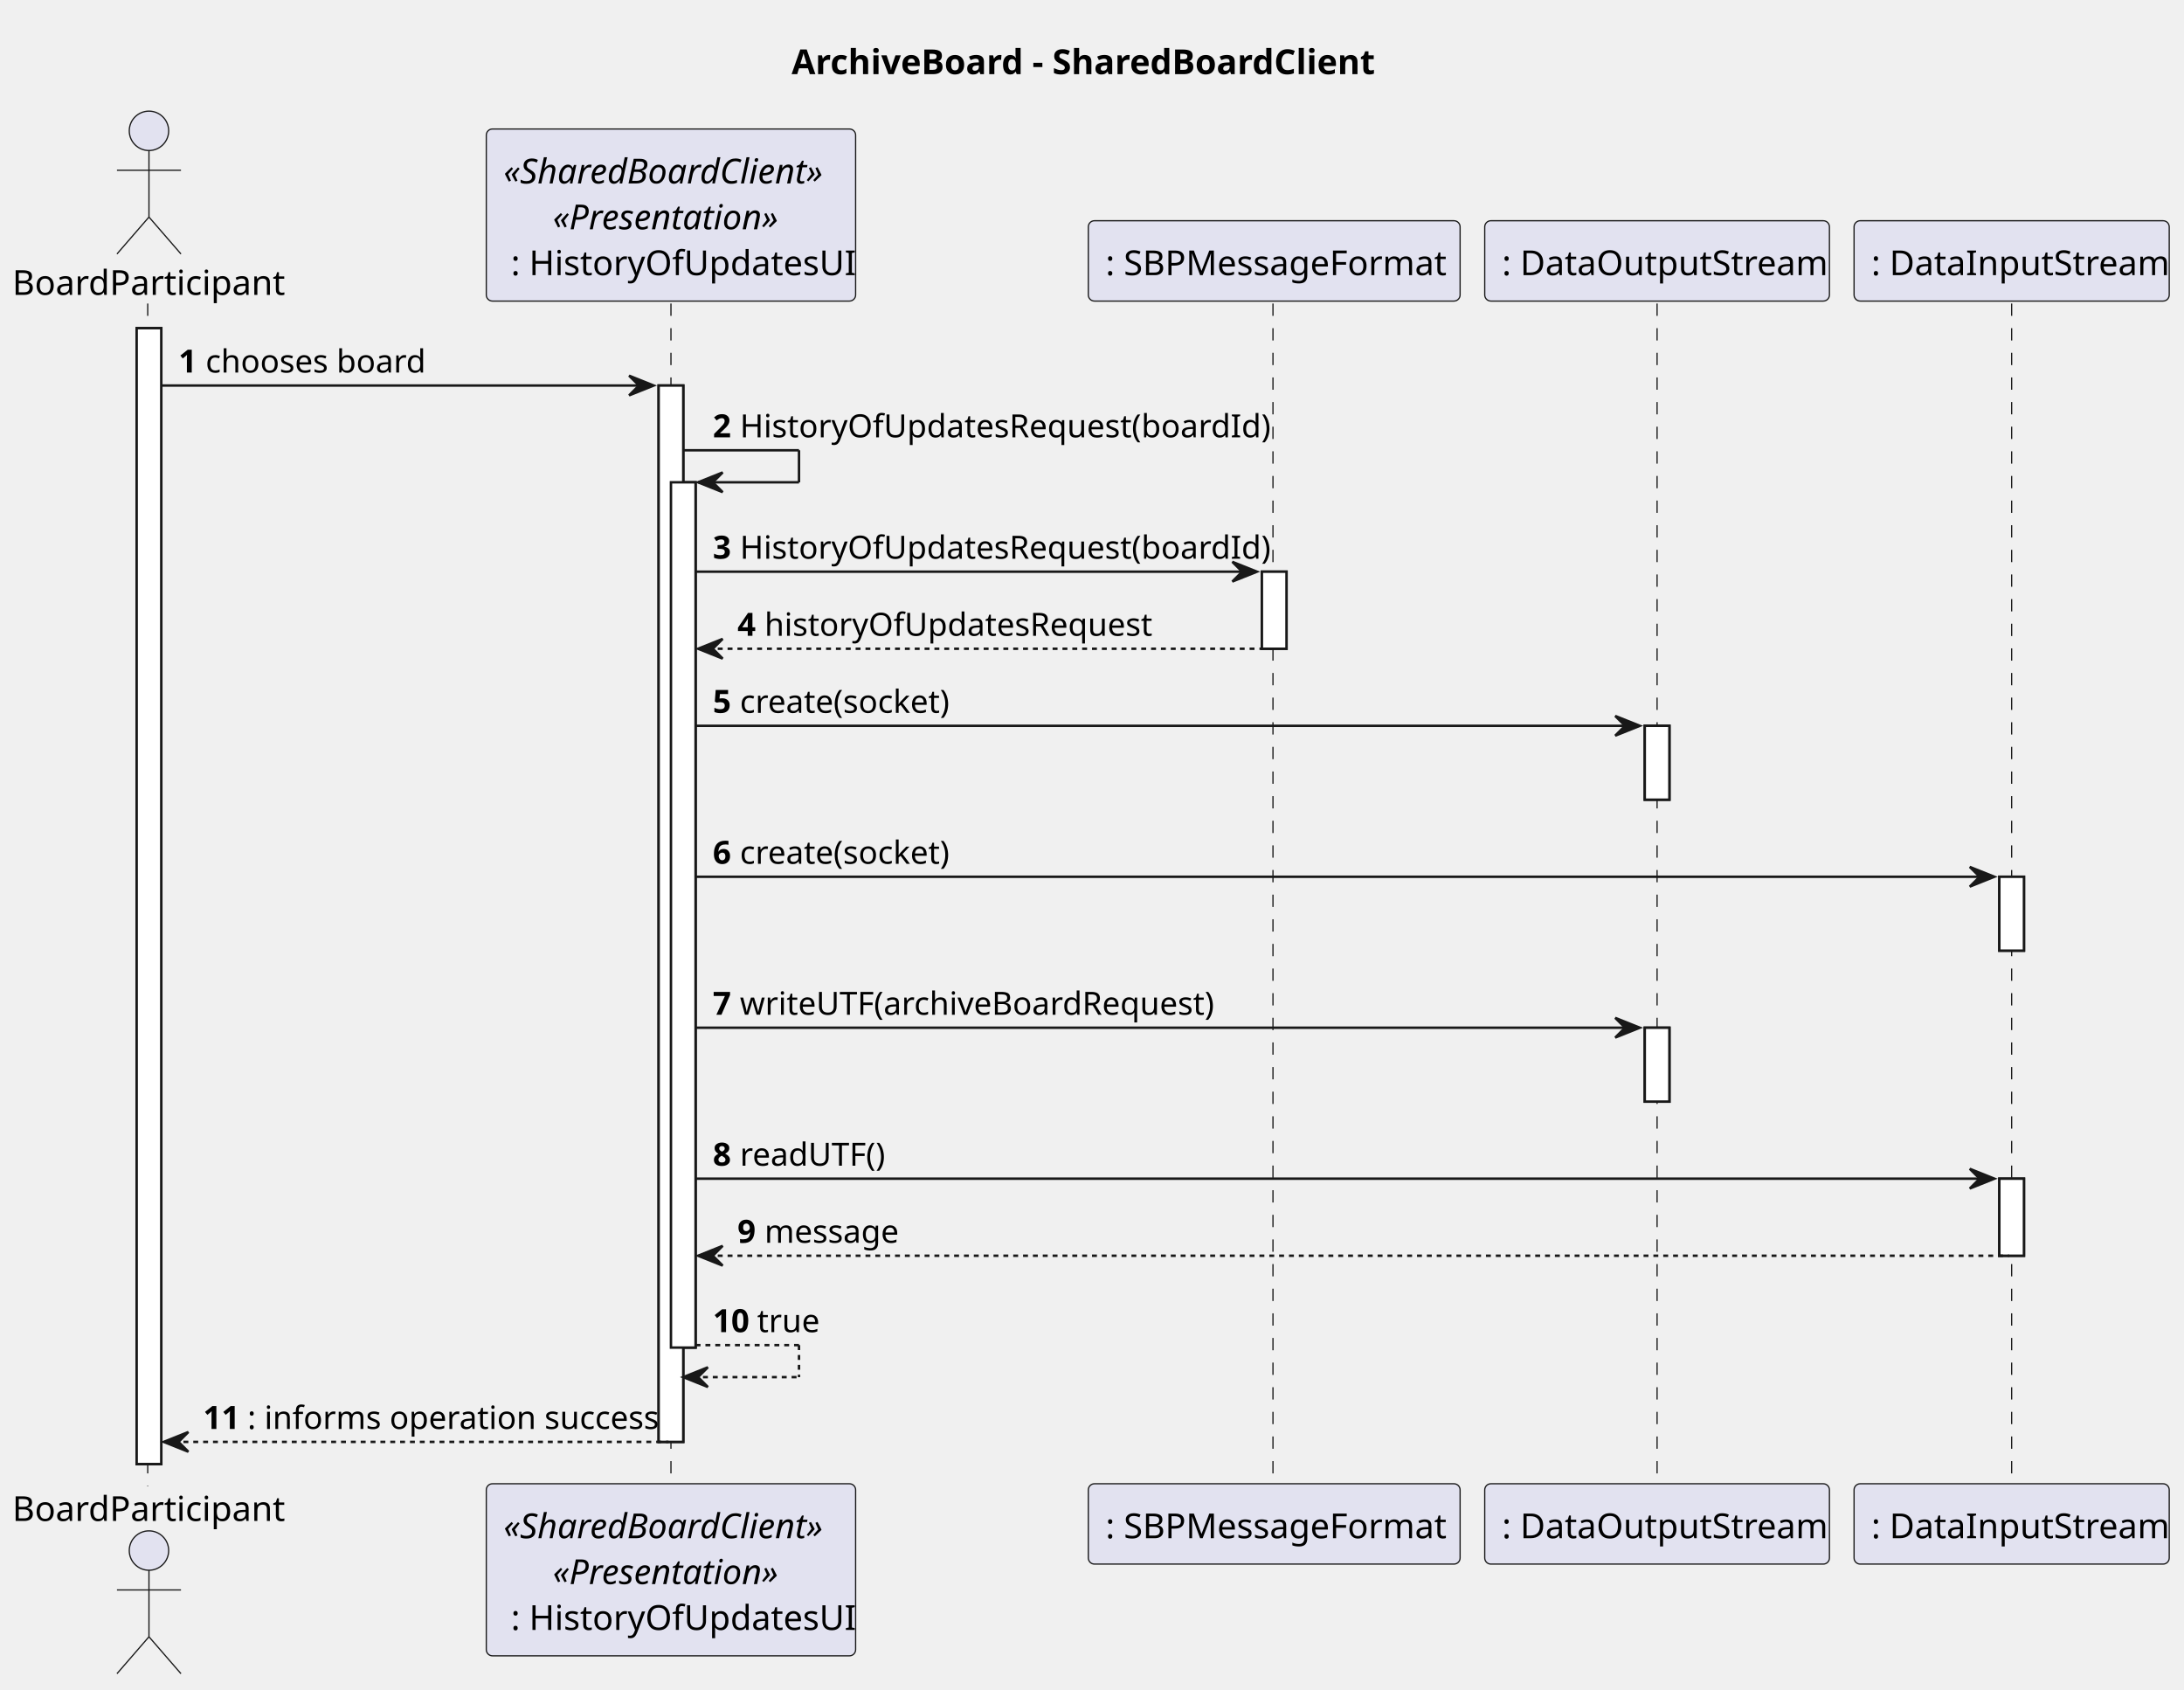
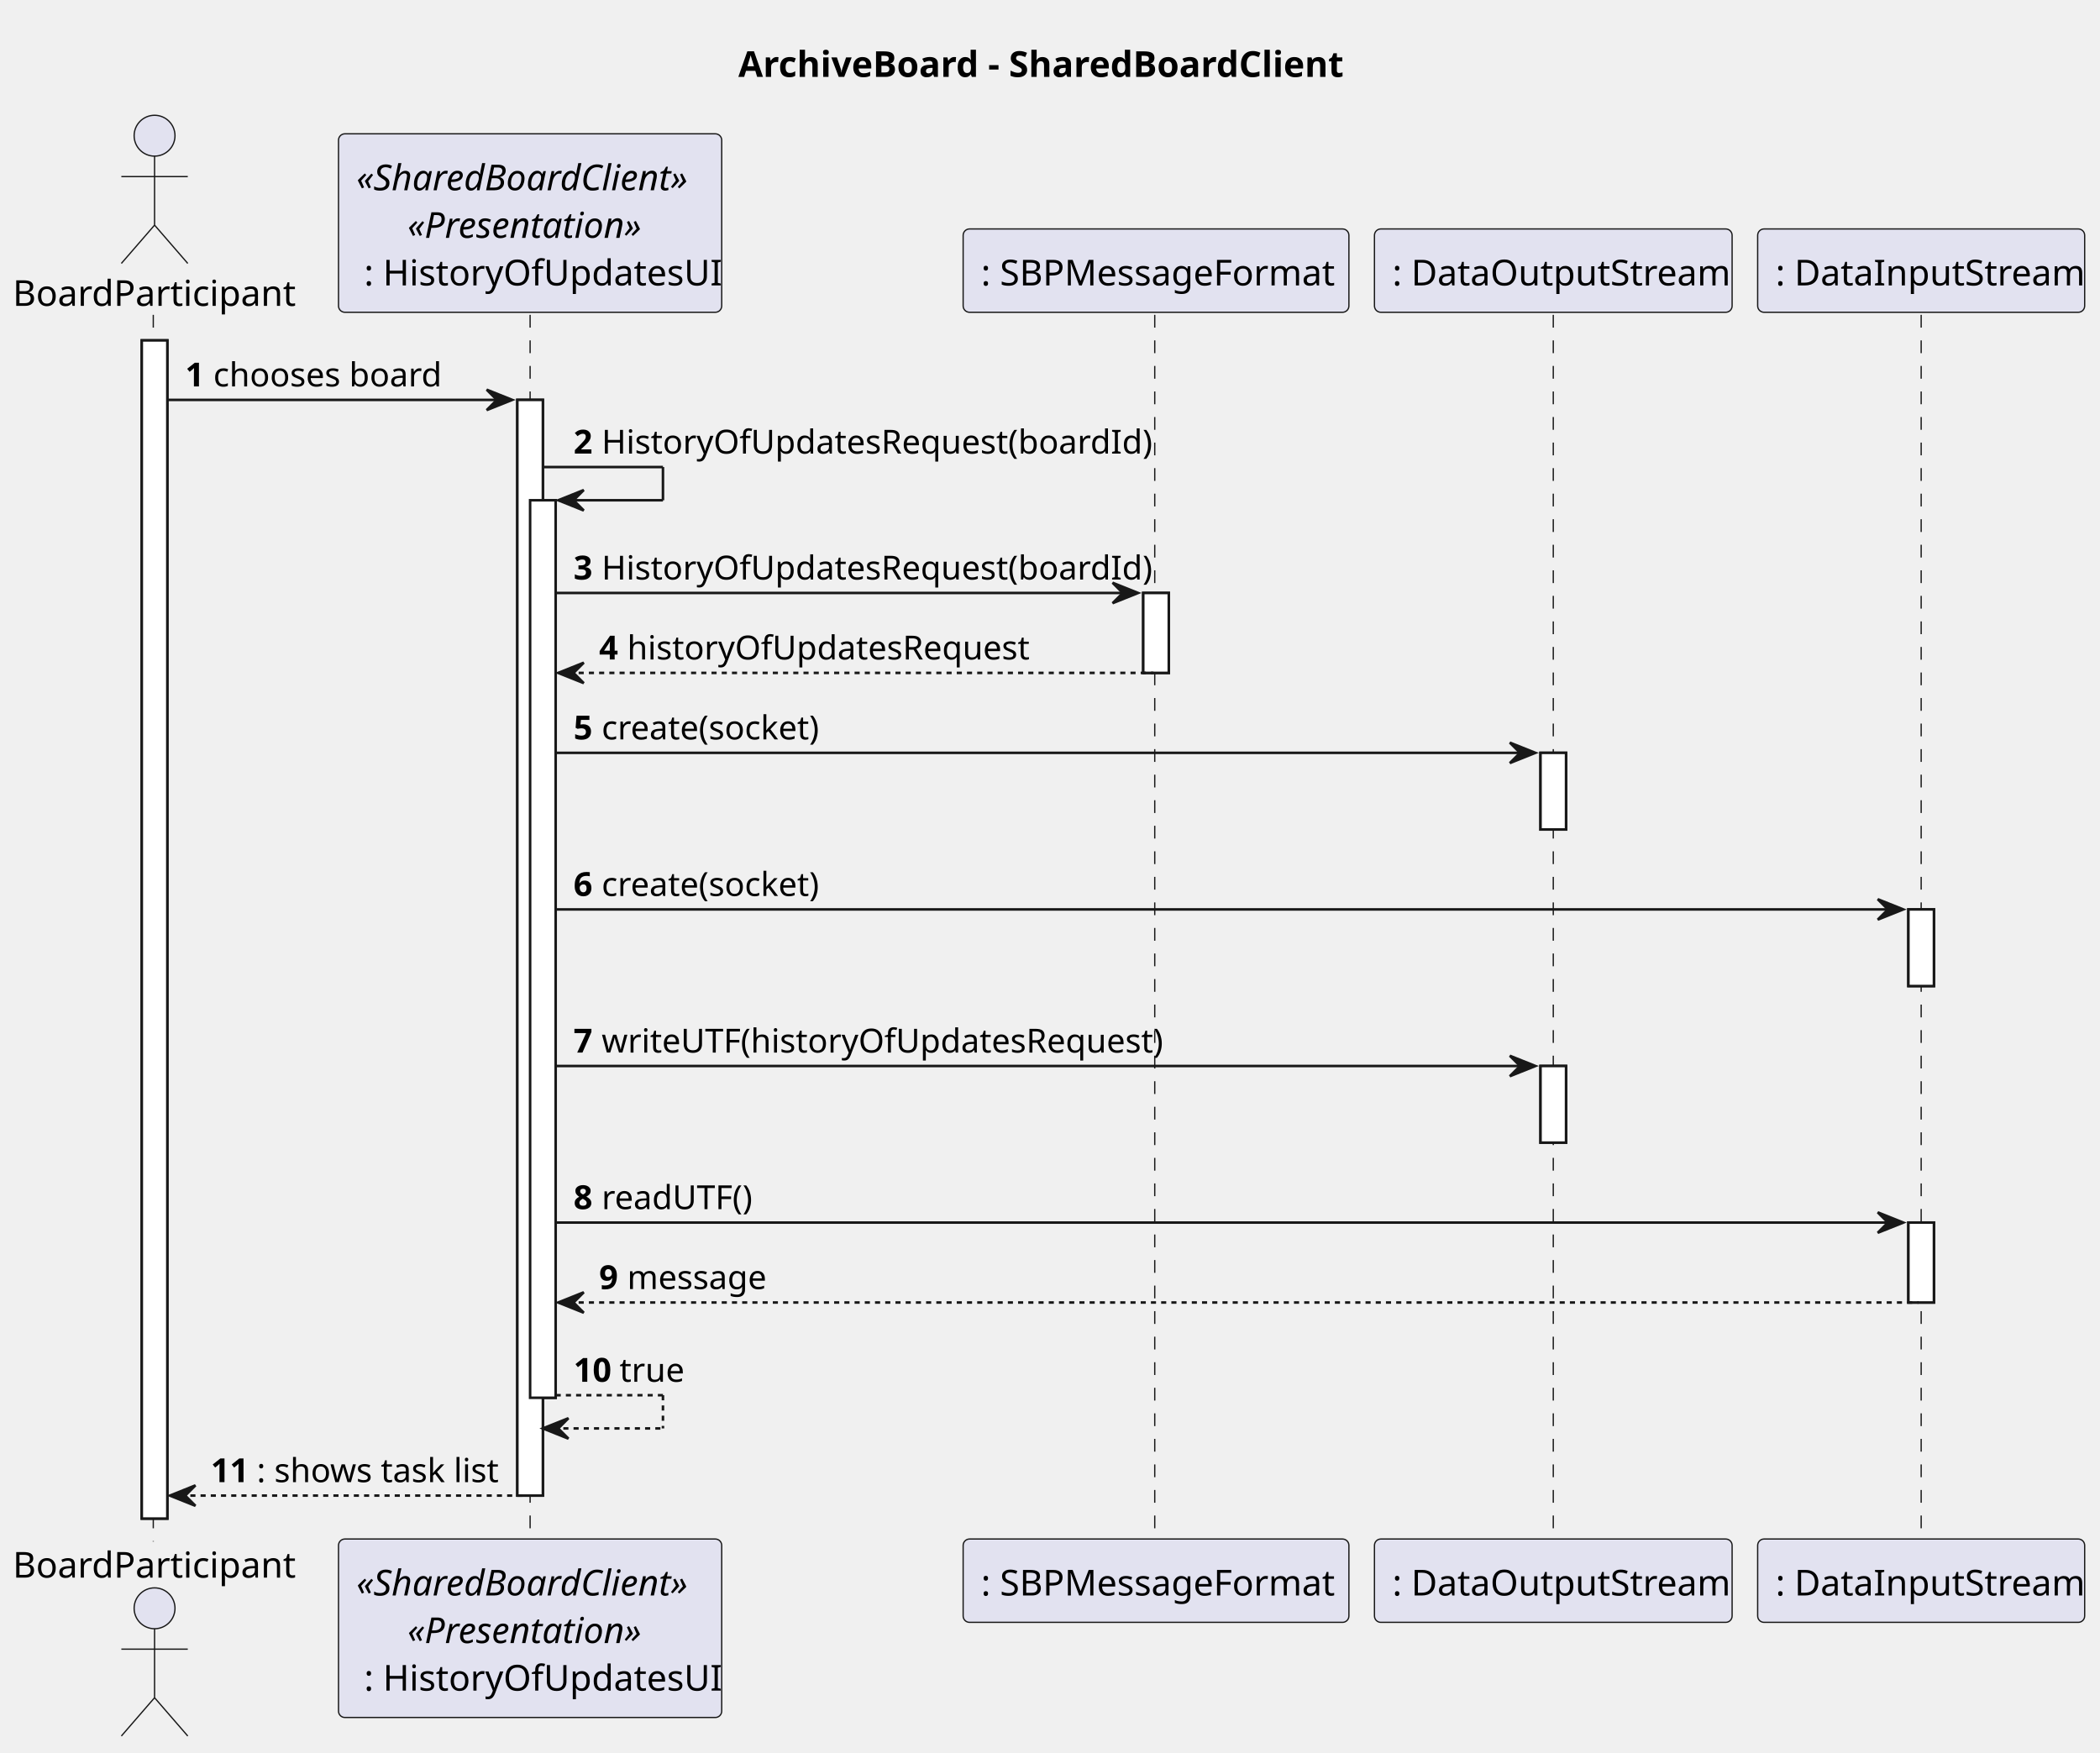
- <svg xmlns="http://www.w3.org/2000/svg" contentStyleType="text/css" height="686px" preserveAspectRatio="none" style="width:887px;height:686px;background:#FFFFFF;" version="1.1" viewBox="0 0 887 686" width="887px" zoomAndPan="magnify">
+ <svg xmlns="http://www.w3.org/2000/svg" contentStyleType="text/css" height="686px" preserveAspectRatio="none" style="width:822px;height:686px;background:#FFFFFF;" version="1.1" viewBox="0 0 822 686" width="822px" zoomAndPan="magnify">
  <defs />
  <g>
-     <text fill="#000000" font-family="sans-serif" font-size="14" font-weight="bold" lengthAdjust="spacing" textLength="242" x="321.5" y="30.107">ArchiveBoard - SharedBoardClient</text>
+     <text fill="#000000" font-family="sans-serif" font-size="14" font-weight="bold" lengthAdjust="spacing" textLength="242" x="289" y="30.107">ArchiveBoard - SharedBoardClient</text>
    <rect fill="#FFFFFF" height="461.201" style="stroke:#181818;stroke-width:1.0;" width="10" x="55.5" y="133.242" />
-     <rect fill="#FFFFFF" height="428.91" style="stroke:#181818;stroke-width:1.0;" width="10" x="267.5" y="156.533" />
-     <rect fill="#FFFFFF" height="351.328" style="stroke:#181818;stroke-width:1.0;" width="10" x="272.5" y="195.824" />
-     <rect fill="#FFFFFF" height="31.291" style="stroke:#181818;stroke-width:1.0;" width="10" x="512.5" y="232.115" />
-     <rect fill="#FFFFFF" height="30" style="stroke:#181818;stroke-width:1.0;" width="10" x="668" y="294.697" />
-     <rect fill="#FFFFFF" height="30" style="stroke:#181818;stroke-width:1.0;" width="10" x="668" y="417.279" />
-     <rect fill="#FFFFFF" height="30" style="stroke:#181818;stroke-width:1.0;" width="10" x="812" y="355.988" />
-     <rect fill="#FFFFFF" height="31.291" style="stroke:#181818;stroke-width:1.0;" width="10" x="812" y="478.57" />
+     <rect fill="#FFFFFF" height="428.91" style="stroke:#181818;stroke-width:1.0;" width="10" x="202.5" y="156.533" />
+     <rect fill="#FFFFFF" height="351.328" style="stroke:#181818;stroke-width:1.0;" width="10" x="207.5" y="195.824" />
+     <rect fill="#FFFFFF" height="31.291" style="stroke:#181818;stroke-width:1.0;" width="10" x="447.5" y="232.115" />
+     <rect fill="#FFFFFF" height="30" style="stroke:#181818;stroke-width:1.0;" width="10" x="603" y="294.697" />
+     <rect fill="#FFFFFF" height="30" style="stroke:#181818;stroke-width:1.0;" width="10" x="603" y="417.279" />
+     <rect fill="#FFFFFF" height="30" style="stroke:#181818;stroke-width:1.0;" width="10" x="747" y="355.988" />
+     <rect fill="#FFFFFF" height="31.291" style="stroke:#181818;stroke-width:1.0;" width="10" x="747" y="478.57" />
    <line style="stroke:#181818;stroke-width:0.5;stroke-dasharray:5.0,5.0;" x1="60" x2="60" y1="123.242" y2="603.443" />
-     <line style="stroke:#181818;stroke-width:0.5;stroke-dasharray:5.0,5.0;" x1="272.5" x2="272.5" y1="123.242" y2="603.443" />
-     <line style="stroke:#181818;stroke-width:0.5;stroke-dasharray:5.0,5.0;" x1="517" x2="517" y1="123.242" y2="603.443" />
-     <line style="stroke:#181818;stroke-width:0.5;stroke-dasharray:5.0,5.0;" x1="673" x2="673" y1="123.242" y2="603.443" />
-     <line style="stroke:#181818;stroke-width:0.5;stroke-dasharray:5.0,5.0;" x1="817" x2="817" y1="123.242" y2="603.443" />
+     <line style="stroke:#181818;stroke-width:0.5;stroke-dasharray:5.0,5.0;" x1="207.5" x2="207.5" y1="123.242" y2="603.443" />
+     <line style="stroke:#181818;stroke-width:0.5;stroke-dasharray:5.0,5.0;" x1="452" x2="452" y1="123.242" y2="603.443" />
+     <line style="stroke:#181818;stroke-width:0.5;stroke-dasharray:5.0,5.0;" x1="608" x2="608" y1="123.242" y2="603.443" />
+     <line style="stroke:#181818;stroke-width:0.5;stroke-dasharray:5.0,5.0;" x1="752" x2="752" y1="123.242" y2="603.443" />
    <text fill="#000000" font-family="sans-serif" font-size="14" lengthAdjust="spacing" textLength="105" x="5" y="119.728">BoardParticipant</text>
    <ellipse cx="60.5" cy="53.121" fill="#E2E2F0" rx="8" ry="8" style="stroke:#181818;stroke-width:0.5;" />
    <path d="M60.5,61.121 L60.5,88.121 M47.5,69.121 L73.5,69.121 M60.5,88.121 L47.5,103.121 M60.5,88.121 L73.5,103.121 " fill="none" style="stroke:#181818;stroke-width:0.5;" />
    <text fill="#000000" font-family="sans-serif" font-size="14" lengthAdjust="spacing" textLength="105" x="5" y="617.551">BoardParticipant</text>
    <ellipse cx="60.5" cy="629.564" fill="#E2E2F0" rx="8" ry="8" style="stroke:#181818;stroke-width:0.5;" />
    <path d="M60.5,637.564 L60.5,664.564 M47.5,645.564 L73.5,645.564 M60.5,664.564 L47.5,679.564 M60.5,664.564 L73.5,679.564 " fill="none" style="stroke:#181818;stroke-width:0.5;" />
-     <rect fill="#E2E2F0" height="69.863" rx="2.5" ry="2.5" style="stroke:#181818;stroke-width:0.5;" width="150" x="197.5" y="52.379" />
-     <text fill="#000000" font-family="sans-serif" font-size="14" font-style="italic" lengthAdjust="spacing" textLength="136" x="204.5" y="74.486">«SharedBoardClient»</text>
-     <text fill="#000000" font-family="sans-serif" font-size="14" font-style="italic" lengthAdjust="spacing" textLength="96" x="224.5" y="93.107">«Presentation»</text>
-     <text fill="#000000" font-family="sans-serif" font-size="14" lengthAdjust="spacing" textLength="130" x="207.5" y="111.728">: HistoryOfUpdatesUI</text>
-     <rect fill="#E2E2F0" height="69.863" rx="2.5" ry="2.5" style="stroke:#181818;stroke-width:0.5;" width="150" x="197.5" y="602.443" />
-     <text fill="#000000" font-family="sans-serif" font-size="14" font-style="italic" lengthAdjust="spacing" textLength="136" x="204.5" y="624.551">«SharedBoardClient»</text>
-     <text fill="#000000" font-family="sans-serif" font-size="14" font-style="italic" lengthAdjust="spacing" textLength="96" x="224.5" y="643.172">«Presentation»</text>
-     <text fill="#000000" font-family="sans-serif" font-size="14" lengthAdjust="spacing" textLength="130" x="207.5" y="661.793">: HistoryOfUpdatesUI</text>
-     <rect fill="#E2E2F0" height="32.621" rx="2.5" ry="2.5" style="stroke:#181818;stroke-width:0.5;" width="151" x="442" y="89.621" />
-     <text fill="#000000" font-family="sans-serif" font-size="14" lengthAdjust="spacing" textLength="137" x="449" y="111.728">: SBPMessageFormat</text>
-     <rect fill="#E2E2F0" height="32.621" rx="2.5" ry="2.5" style="stroke:#181818;stroke-width:0.5;" width="151" x="442" y="602.443" />
-     <text fill="#000000" font-family="sans-serif" font-size="14" lengthAdjust="spacing" textLength="137" x="449" y="624.551">: SBPMessageFormat</text>
-     <rect fill="#E2E2F0" height="32.621" rx="2.5" ry="2.5" style="stroke:#181818;stroke-width:0.5;" width="140" x="603" y="89.621" />
-     <text fill="#000000" font-family="sans-serif" font-size="14" lengthAdjust="spacing" textLength="126" x="610" y="111.728">: DataOutputStream</text>
-     <rect fill="#E2E2F0" height="32.621" rx="2.5" ry="2.5" style="stroke:#181818;stroke-width:0.5;" width="140" x="603" y="602.443" />
-     <text fill="#000000" font-family="sans-serif" font-size="14" lengthAdjust="spacing" textLength="126" x="610" y="624.551">: DataOutputStream</text>
-     <rect fill="#E2E2F0" height="32.621" rx="2.5" ry="2.5" style="stroke:#181818;stroke-width:0.5;" width="128" x="753" y="89.621" />
-     <text fill="#000000" font-family="sans-serif" font-size="14" lengthAdjust="spacing" textLength="114" x="760" y="111.728">: DataInputStream</text>
-     <rect fill="#E2E2F0" height="32.621" rx="2.5" ry="2.5" style="stroke:#181818;stroke-width:0.5;" width="128" x="753" y="602.443" />
-     <text fill="#000000" font-family="sans-serif" font-size="14" lengthAdjust="spacing" textLength="114" x="760" y="624.551">: DataInputStream</text>
+     <rect fill="#E2E2F0" height="69.863" rx="2.5" ry="2.5" style="stroke:#181818;stroke-width:0.5;" width="150" x="132.5" y="52.379" />
+     <text fill="#000000" font-family="sans-serif" font-size="14" font-style="italic" lengthAdjust="spacing" textLength="136" x="139.5" y="74.486">«SharedBoardClient»</text>
+     <text fill="#000000" font-family="sans-serif" font-size="14" font-style="italic" lengthAdjust="spacing" textLength="96" x="159.5" y="93.107">«Presentation»</text>
+     <text fill="#000000" font-family="sans-serif" font-size="14" lengthAdjust="spacing" textLength="130" x="142.5" y="111.728">: HistoryOfUpdatesUI</text>
+     <rect fill="#E2E2F0" height="69.863" rx="2.5" ry="2.5" style="stroke:#181818;stroke-width:0.5;" width="150" x="132.5" y="602.443" />
+     <text fill="#000000" font-family="sans-serif" font-size="14" font-style="italic" lengthAdjust="spacing" textLength="136" x="139.5" y="624.551">«SharedBoardClient»</text>
+     <text fill="#000000" font-family="sans-serif" font-size="14" font-style="italic" lengthAdjust="spacing" textLength="96" x="159.5" y="643.172">«Presentation»</text>
+     <text fill="#000000" font-family="sans-serif" font-size="14" lengthAdjust="spacing" textLength="130" x="142.5" y="661.793">: HistoryOfUpdatesUI</text>
+     <rect fill="#E2E2F0" height="32.621" rx="2.5" ry="2.5" style="stroke:#181818;stroke-width:0.5;" width="151" x="377" y="89.621" />
+     <text fill="#000000" font-family="sans-serif" font-size="14" lengthAdjust="spacing" textLength="137" x="384" y="111.728">: SBPMessageFormat</text>
+     <rect fill="#E2E2F0" height="32.621" rx="2.5" ry="2.5" style="stroke:#181818;stroke-width:0.5;" width="151" x="377" y="602.443" />
+     <text fill="#000000" font-family="sans-serif" font-size="14" lengthAdjust="spacing" textLength="137" x="384" y="624.551">: SBPMessageFormat</text>
+     <rect fill="#E2E2F0" height="32.621" rx="2.5" ry="2.5" style="stroke:#181818;stroke-width:0.5;" width="140" x="538" y="89.621" />
+     <text fill="#000000" font-family="sans-serif" font-size="14" lengthAdjust="spacing" textLength="126" x="545" y="111.728">: DataOutputStream</text>
+     <rect fill="#E2E2F0" height="32.621" rx="2.5" ry="2.5" style="stroke:#181818;stroke-width:0.5;" width="140" x="538" y="602.443" />
+     <text fill="#000000" font-family="sans-serif" font-size="14" lengthAdjust="spacing" textLength="126" x="545" y="624.551">: DataOutputStream</text>
+     <rect fill="#E2E2F0" height="32.621" rx="2.5" ry="2.5" style="stroke:#181818;stroke-width:0.5;" width="128" x="688" y="89.621" />
+     <text fill="#000000" font-family="sans-serif" font-size="14" lengthAdjust="spacing" textLength="114" x="695" y="111.728">: DataInputStream</text>
+     <rect fill="#E2E2F0" height="32.621" rx="2.5" ry="2.5" style="stroke:#181818;stroke-width:0.5;" width="128" x="688" y="602.443" />
+     <text fill="#000000" font-family="sans-serif" font-size="14" lengthAdjust="spacing" textLength="114" x="695" y="624.551">: DataInputStream</text>
    <rect fill="#FFFFFF" height="461.201" style="stroke:#181818;stroke-width:1.0;" width="10" x="55.5" y="133.242" />
-     <rect fill="#FFFFFF" height="428.91" style="stroke:#181818;stroke-width:1.0;" width="10" x="267.5" y="156.533" />
-     <rect fill="#FFFFFF" height="351.328" style="stroke:#181818;stroke-width:1.0;" width="10" x="272.5" y="195.824" />
-     <rect fill="#FFFFFF" height="31.291" style="stroke:#181818;stroke-width:1.0;" width="10" x="512.5" y="232.115" />
-     <rect fill="#FFFFFF" height="30" style="stroke:#181818;stroke-width:1.0;" width="10" x="668" y="294.697" />
-     <rect fill="#FFFFFF" height="30" style="stroke:#181818;stroke-width:1.0;" width="10" x="668" y="417.279" />
-     <rect fill="#FFFFFF" height="30" style="stroke:#181818;stroke-width:1.0;" width="10" x="812" y="355.988" />
-     <rect fill="#FFFFFF" height="31.291" style="stroke:#181818;stroke-width:1.0;" width="10" x="812" y="478.57" />
-     <polygon fill="#181818" points="255.5,152.533,265.5,156.533,255.5,160.533,259.5,156.533" style="stroke:#181818;stroke-width:1.0;" />
-     <line style="stroke:#181818;stroke-width:1.0;" x1="65.5" x2="261.5" y1="156.533" y2="156.533" />
+     <rect fill="#FFFFFF" height="428.91" style="stroke:#181818;stroke-width:1.0;" width="10" x="202.5" y="156.533" />
+     <rect fill="#FFFFFF" height="351.328" style="stroke:#181818;stroke-width:1.0;" width="10" x="207.5" y="195.824" />
+     <rect fill="#FFFFFF" height="31.291" style="stroke:#181818;stroke-width:1.0;" width="10" x="447.5" y="232.115" />
+     <rect fill="#FFFFFF" height="30" style="stroke:#181818;stroke-width:1.0;" width="10" x="603" y="294.697" />
+     <rect fill="#FFFFFF" height="30" style="stroke:#181818;stroke-width:1.0;" width="10" x="603" y="417.279" />
+     <rect fill="#FFFFFF" height="30" style="stroke:#181818;stroke-width:1.0;" width="10" x="747" y="355.988" />
+     <rect fill="#FFFFFF" height="31.291" style="stroke:#181818;stroke-width:1.0;" width="10" x="747" y="478.57" />
+     <polygon fill="#181818" points="190.5,152.533,200.5,156.533,190.5,160.533,194.5,156.533" style="stroke:#181818;stroke-width:1.0;" />
+     <line style="stroke:#181818;stroke-width:1.0;" x1="65.5" x2="196.5" y1="156.533" y2="156.533" />
    <text fill="#000000" font-family="sans-serif" font-size="13" font-weight="bold" lengthAdjust="spacing" textLength="7" x="72.5" y="151.27">1</text>
    <text fill="#000000" font-family="sans-serif" font-size="13" lengthAdjust="spacing" textLength="85" x="83.5" y="151.27">chooses board</text>
-     <line style="stroke:#181818;stroke-width:1.0;" x1="277.5" x2="324.5" y1="182.824" y2="182.824" />
-     <line style="stroke:#181818;stroke-width:1.0;" x1="324.5" x2="324.5" y1="182.824" y2="195.824" />
-     <line style="stroke:#181818;stroke-width:1.0;" x1="283.5" x2="324.5" y1="195.824" y2="195.824" />
-     <polygon fill="#181818" points="293.5,191.824,283.5,195.824,293.5,199.824,289.5,195.824" style="stroke:#181818;stroke-width:1.0;" />
-     <text fill="#000000" font-family="sans-serif" font-size="13" font-weight="bold" lengthAdjust="spacing" textLength="7" x="289.5" y="177.561">2</text>
-     <text fill="#000000" font-family="sans-serif" font-size="13" lengthAdjust="spacing" textLength="200" x="300.5" y="177.561">HistoryOfUpdatesRequest(boardId)</text>
-     <polygon fill="#181818" points="500.5,228.115,510.5,232.115,500.5,236.115,504.5,232.115" style="stroke:#181818;stroke-width:1.0;" />
-     <line style="stroke:#181818;stroke-width:1.0;" x1="282.5" x2="506.5" y1="232.115" y2="232.115" />
-     <text fill="#000000" font-family="sans-serif" font-size="13" font-weight="bold" lengthAdjust="spacing" textLength="7" x="289.5" y="226.852">3</text>
-     <text fill="#000000" font-family="sans-serif" font-size="13" lengthAdjust="spacing" textLength="200" x="300.5" y="226.852">HistoryOfUpdatesRequest(boardId)</text>
-     <polygon fill="#181818" points="293.5,259.406,283.5,263.406,293.5,267.406,289.5,263.406" style="stroke:#181818;stroke-width:1.0;" />
-     <line style="stroke:#181818;stroke-width:1.0;stroke-dasharray:2.0,2.0;" x1="287.5" x2="516.5" y1="263.406" y2="263.406" />
-     <text fill="#000000" font-family="sans-serif" font-size="13" font-weight="bold" lengthAdjust="spacing" textLength="7" x="299.5" y="258.144">4</text>
-     <text fill="#000000" font-family="sans-serif" font-size="13" lengthAdjust="spacing" textLength="148" x="310.5" y="258.144">historyOfUpdatesRequest</text>
-     <polygon fill="#181818" points="656,290.697,666,294.697,656,298.697,660,294.697" style="stroke:#181818;stroke-width:1.0;" />
-     <line style="stroke:#181818;stroke-width:1.0;" x1="282.5" x2="662" y1="294.697" y2="294.697" />
-     <text fill="#000000" font-family="sans-serif" font-size="13" font-weight="bold" lengthAdjust="spacing" textLength="7" x="289.5" y="289.435">5</text>
-     <text fill="#000000" font-family="sans-serif" font-size="13" lengthAdjust="spacing" textLength="83" x="300.5" y="289.435">create(socket)</text>
-     <polygon fill="#181818" points="800,351.988,810,355.988,800,359.988,804,355.988" style="stroke:#181818;stroke-width:1.0;" />
-     <line style="stroke:#181818;stroke-width:1.0;" x1="282.5" x2="806" y1="355.988" y2="355.988" />
-     <text fill="#000000" font-family="sans-serif" font-size="13" font-weight="bold" lengthAdjust="spacing" textLength="7" x="289.5" y="350.726">6</text>
-     <text fill="#000000" font-family="sans-serif" font-size="13" lengthAdjust="spacing" textLength="83" x="300.5" y="350.726">create(socket)</text>
-     <polygon fill="#181818" points="656,413.279,666,417.279,656,421.279,660,417.279" style="stroke:#181818;stroke-width:1.0;" />
-     <line style="stroke:#181818;stroke-width:1.0;" x1="282.5" x2="662" y1="417.279" y2="417.279" />
-     <text fill="#000000" font-family="sans-serif" font-size="13" font-weight="bold" lengthAdjust="spacing" textLength="7" x="289.5" y="412.017">7</text>
-     <text fill="#000000" font-family="sans-serif" font-size="13" lengthAdjust="spacing" textLength="181" x="300.5" y="412.017">writeUTF(archiveBoardRequest)</text>
-     <polygon fill="#181818" points="800,474.57,810,478.57,800,482.57,804,478.57" style="stroke:#181818;stroke-width:1.0;" />
-     <line style="stroke:#181818;stroke-width:1.0;" x1="282.5" x2="806" y1="478.57" y2="478.57" />
-     <text fill="#000000" font-family="sans-serif" font-size="13" font-weight="bold" lengthAdjust="spacing" textLength="7" x="289.5" y="473.308">8</text>
-     <text fill="#000000" font-family="sans-serif" font-size="13" lengthAdjust="spacing" textLength="57" x="300.5" y="473.308">readUTF()</text>
-     <polygon fill="#181818" points="293.5,505.861,283.5,509.861,293.5,513.861,289.5,509.861" style="stroke:#181818;stroke-width:1.0;" />
-     <line style="stroke:#181818;stroke-width:1.0;stroke-dasharray:2.0,2.0;" x1="287.5" x2="816" y1="509.861" y2="509.861" />
-     <text fill="#000000" font-family="sans-serif" font-size="13" font-weight="bold" lengthAdjust="spacing" textLength="7" x="299.5" y="504.599">9</text>
-     <text fill="#000000" font-family="sans-serif" font-size="13" lengthAdjust="spacing" textLength="53" x="310.5" y="504.599">message</text>
-     <line style="stroke:#181818;stroke-width:1.0;stroke-dasharray:2.0,2.0;" x1="282.5" x2="324.5" y1="546.152" y2="546.152" />
-     <line style="stroke:#181818;stroke-width:1.0;stroke-dasharray:2.0,2.0;" x1="324.5" x2="324.5" y1="546.152" y2="559.152" />
-     <line style="stroke:#181818;stroke-width:1.0;stroke-dasharray:2.0,2.0;" x1="277.5" x2="324.5" y1="559.152" y2="559.152" />
-     <polygon fill="#181818" points="287.5,555.152,277.5,559.152,287.5,563.152,283.5,559.152" style="stroke:#181818;stroke-width:1.0;" />
-     <text fill="#000000" font-family="sans-serif" font-size="13" font-weight="bold" lengthAdjust="spacing" textLength="14" x="289.5" y="540.89">10</text>
-     <text fill="#000000" font-family="sans-serif" font-size="13" lengthAdjust="spacing" textLength="22" x="307.5" y="540.89">true</text>
+     <line style="stroke:#181818;stroke-width:1.0;" x1="212.5" x2="259.5" y1="182.824" y2="182.824" />
+     <line style="stroke:#181818;stroke-width:1.0;" x1="259.5" x2="259.5" y1="182.824" y2="195.824" />
+     <line style="stroke:#181818;stroke-width:1.0;" x1="218.5" x2="259.5" y1="195.824" y2="195.824" />
+     <polygon fill="#181818" points="228.5,191.824,218.5,195.824,228.5,199.824,224.5,195.824" style="stroke:#181818;stroke-width:1.0;" />
+     <text fill="#000000" font-family="sans-serif" font-size="13" font-weight="bold" lengthAdjust="spacing" textLength="7" x="224.5" y="177.561">2</text>
+     <text fill="#000000" font-family="sans-serif" font-size="13" lengthAdjust="spacing" textLength="200" x="235.5" y="177.561">HistoryOfUpdatesRequest(boardId)</text>
+     <polygon fill="#181818" points="435.5,228.115,445.5,232.115,435.5,236.115,439.5,232.115" style="stroke:#181818;stroke-width:1.0;" />
+     <line style="stroke:#181818;stroke-width:1.0;" x1="217.5" x2="441.5" y1="232.115" y2="232.115" />
+     <text fill="#000000" font-family="sans-serif" font-size="13" font-weight="bold" lengthAdjust="spacing" textLength="7" x="224.5" y="226.852">3</text>
+     <text fill="#000000" font-family="sans-serif" font-size="13" lengthAdjust="spacing" textLength="200" x="235.5" y="226.852">HistoryOfUpdatesRequest(boardId)</text>
+     <polygon fill="#181818" points="228.5,259.406,218.5,263.406,228.5,267.406,224.5,263.406" style="stroke:#181818;stroke-width:1.0;" />
+     <line style="stroke:#181818;stroke-width:1.0;stroke-dasharray:2.0,2.0;" x1="222.5" x2="451.5" y1="263.406" y2="263.406" />
+     <text fill="#000000" font-family="sans-serif" font-size="13" font-weight="bold" lengthAdjust="spacing" textLength="7" x="234.5" y="258.144">4</text>
+     <text fill="#000000" font-family="sans-serif" font-size="13" lengthAdjust="spacing" textLength="148" x="245.5" y="258.144">historyOfUpdatesRequest</text>
+     <polygon fill="#181818" points="591,290.697,601,294.697,591,298.697,595,294.697" style="stroke:#181818;stroke-width:1.0;" />
+     <line style="stroke:#181818;stroke-width:1.0;" x1="217.5" x2="597" y1="294.697" y2="294.697" />
+     <text fill="#000000" font-family="sans-serif" font-size="13" font-weight="bold" lengthAdjust="spacing" textLength="7" x="224.5" y="289.435">5</text>
+     <text fill="#000000" font-family="sans-serif" font-size="13" lengthAdjust="spacing" textLength="83" x="235.5" y="289.435">create(socket)</text>
+     <polygon fill="#181818" points="735,351.988,745,355.988,735,359.988,739,355.988" style="stroke:#181818;stroke-width:1.0;" />
+     <line style="stroke:#181818;stroke-width:1.0;" x1="217.5" x2="741" y1="355.988" y2="355.988" />
+     <text fill="#000000" font-family="sans-serif" font-size="13" font-weight="bold" lengthAdjust="spacing" textLength="7" x="224.5" y="350.726">6</text>
+     <text fill="#000000" font-family="sans-serif" font-size="13" lengthAdjust="spacing" textLength="83" x="235.5" y="350.726">create(socket)</text>
+     <polygon fill="#181818" points="591,413.279,601,417.279,591,421.279,595,417.279" style="stroke:#181818;stroke-width:1.0;" />
+     <line style="stroke:#181818;stroke-width:1.0;" x1="217.5" x2="597" y1="417.279" y2="417.279" />
+     <text fill="#000000" font-family="sans-serif" font-size="13" font-weight="bold" lengthAdjust="spacing" textLength="7" x="224.5" y="412.017">7</text>
+     <text fill="#000000" font-family="sans-serif" font-size="13" lengthAdjust="spacing" textLength="207" x="235.5" y="412.017">writeUTF(historyOfUpdatesRequest)</text>
+     <polygon fill="#181818" points="735,474.57,745,478.57,735,482.57,739,478.57" style="stroke:#181818;stroke-width:1.0;" />
+     <line style="stroke:#181818;stroke-width:1.0;" x1="217.5" x2="741" y1="478.57" y2="478.57" />
+     <text fill="#000000" font-family="sans-serif" font-size="13" font-weight="bold" lengthAdjust="spacing" textLength="7" x="224.5" y="473.308">8</text>
+     <text fill="#000000" font-family="sans-serif" font-size="13" lengthAdjust="spacing" textLength="57" x="235.5" y="473.308">readUTF()</text>
+     <polygon fill="#181818" points="228.5,505.861,218.5,509.861,228.5,513.861,224.5,509.861" style="stroke:#181818;stroke-width:1.0;" />
+     <line style="stroke:#181818;stroke-width:1.0;stroke-dasharray:2.0,2.0;" x1="222.5" x2="751" y1="509.861" y2="509.861" />
+     <text fill="#000000" font-family="sans-serif" font-size="13" font-weight="bold" lengthAdjust="spacing" textLength="7" x="234.5" y="504.599">9</text>
+     <text fill="#000000" font-family="sans-serif" font-size="13" lengthAdjust="spacing" textLength="53" x="245.5" y="504.599">message</text>
+     <line style="stroke:#181818;stroke-width:1.0;stroke-dasharray:2.0,2.0;" x1="217.5" x2="259.5" y1="546.152" y2="546.152" />
+     <line style="stroke:#181818;stroke-width:1.0;stroke-dasharray:2.0,2.0;" x1="259.5" x2="259.5" y1="546.152" y2="559.152" />
+     <line style="stroke:#181818;stroke-width:1.0;stroke-dasharray:2.0,2.0;" x1="212.5" x2="259.5" y1="559.152" y2="559.152" />
+     <polygon fill="#181818" points="222.5,555.152,212.5,559.152,222.5,563.152,218.5,559.152" style="stroke:#181818;stroke-width:1.0;" />
+     <text fill="#000000" font-family="sans-serif" font-size="13" font-weight="bold" lengthAdjust="spacing" textLength="14" x="224.5" y="540.89">10</text>
+     <text fill="#000000" font-family="sans-serif" font-size="13" lengthAdjust="spacing" textLength="22" x="242.5" y="540.89">true</text>
    <polygon fill="#181818" points="76.5,581.443,66.5,585.443,76.5,589.443,72.5,585.443" style="stroke:#181818;stroke-width:1.0;" />
-     <line style="stroke:#181818;stroke-width:1.0;stroke-dasharray:2.0,2.0;" x1="70.5" x2="271.5" y1="585.443" y2="585.443" />
+     <line style="stroke:#181818;stroke-width:1.0;stroke-dasharray:2.0,2.0;" x1="70.5" x2="206.5" y1="585.443" y2="585.443" />
    <text fill="#000000" font-family="sans-serif" font-size="13" font-weight="bold" lengthAdjust="spacing" textLength="14" x="82.5" y="580.181">11</text>
-     <text fill="#000000" font-family="sans-serif" font-size="13" lengthAdjust="spacing" textLength="160" x="100.5" y="580.181">: informs operation success</text>
+     <text fill="#000000" font-family="sans-serif" font-size="13" lengthAdjust="spacing" textLength="95" x="100.5" y="580.181">: shows task list</text>
  </g>
</svg>
